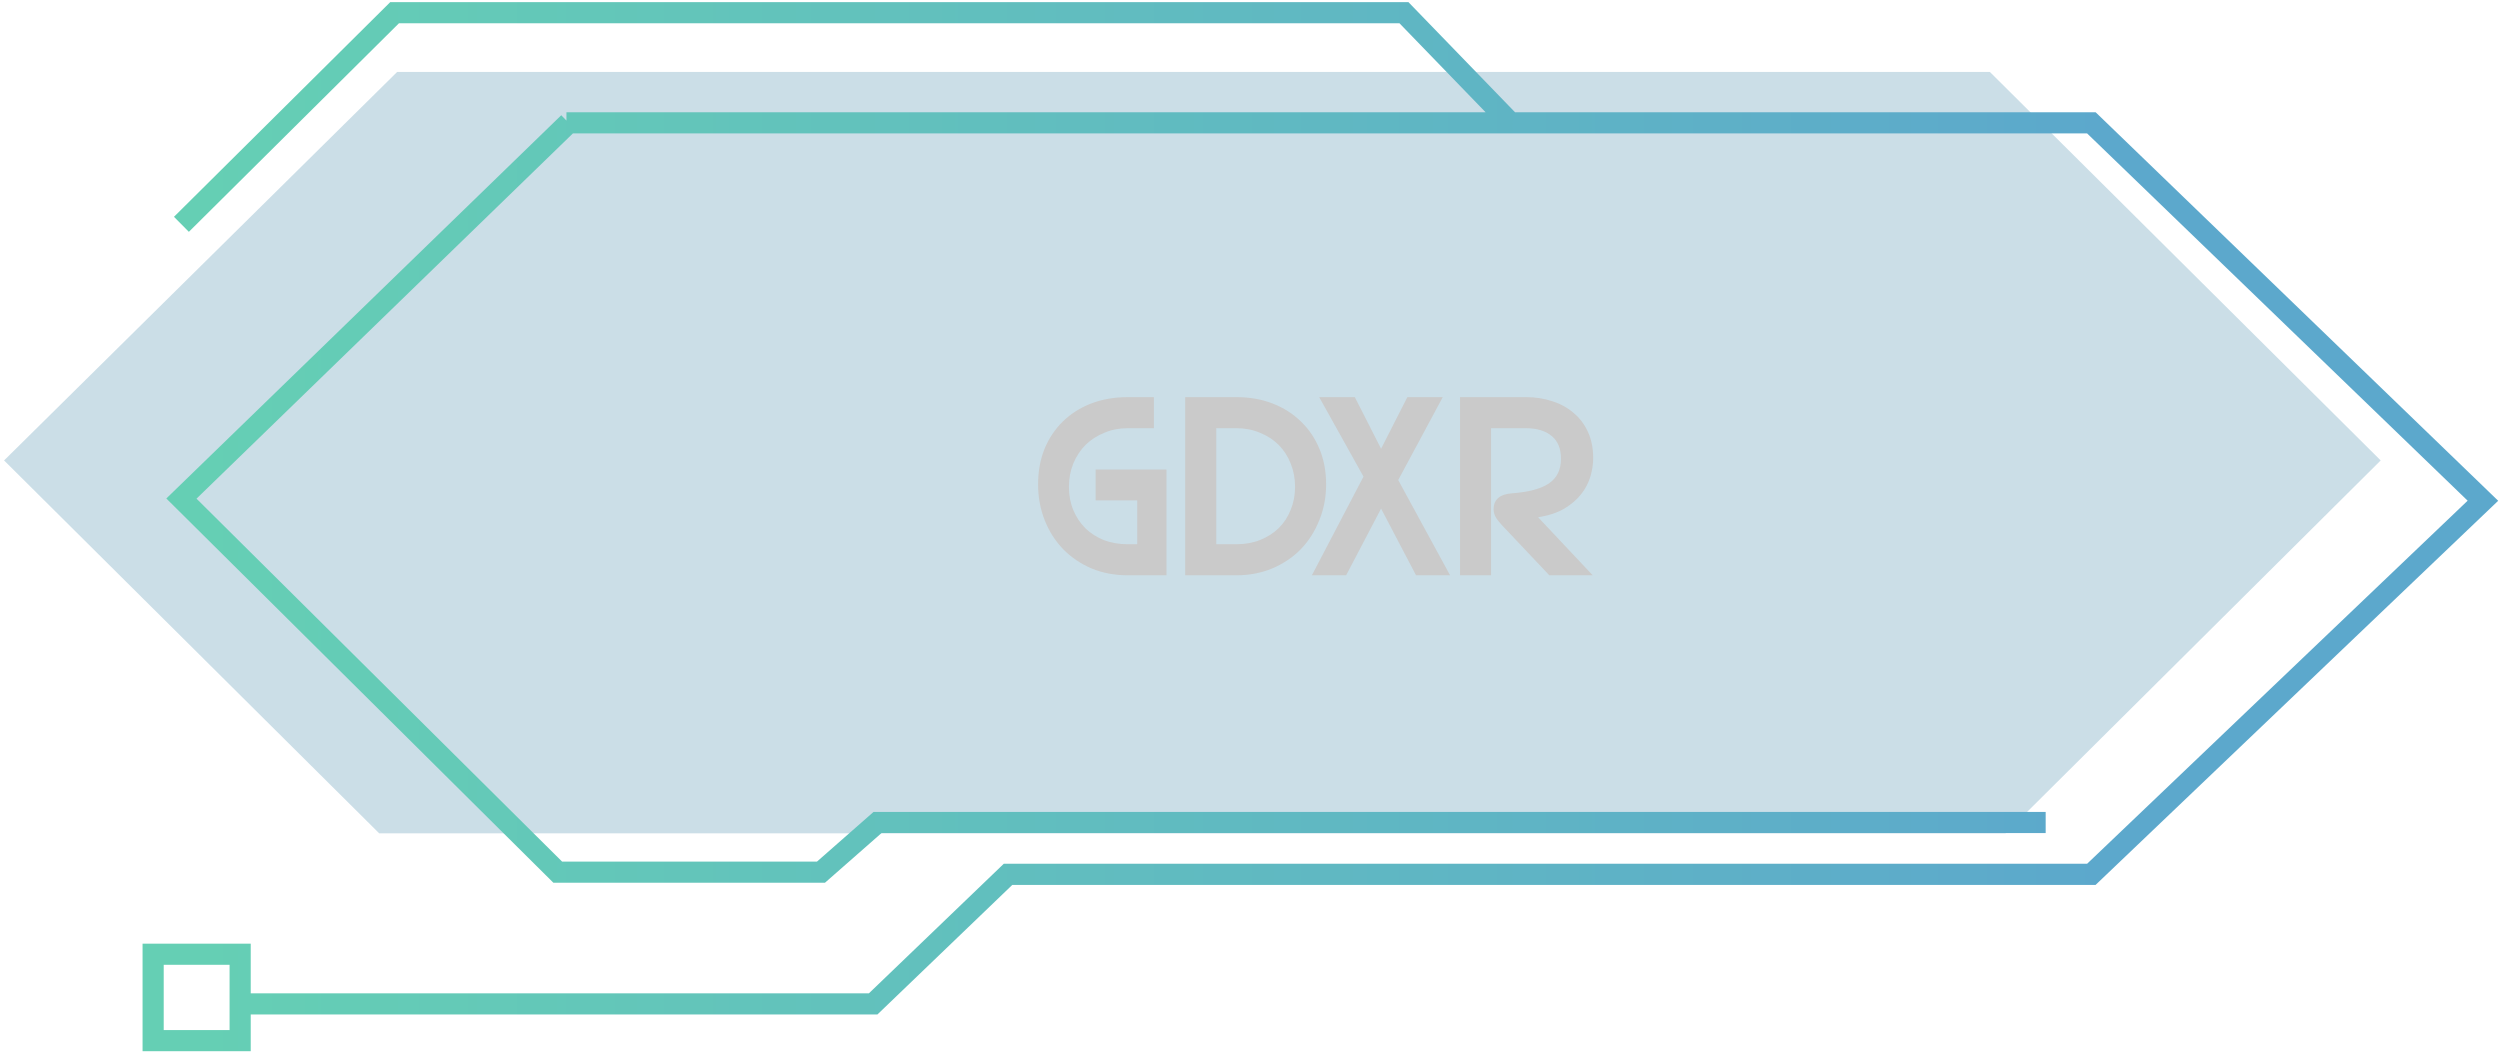
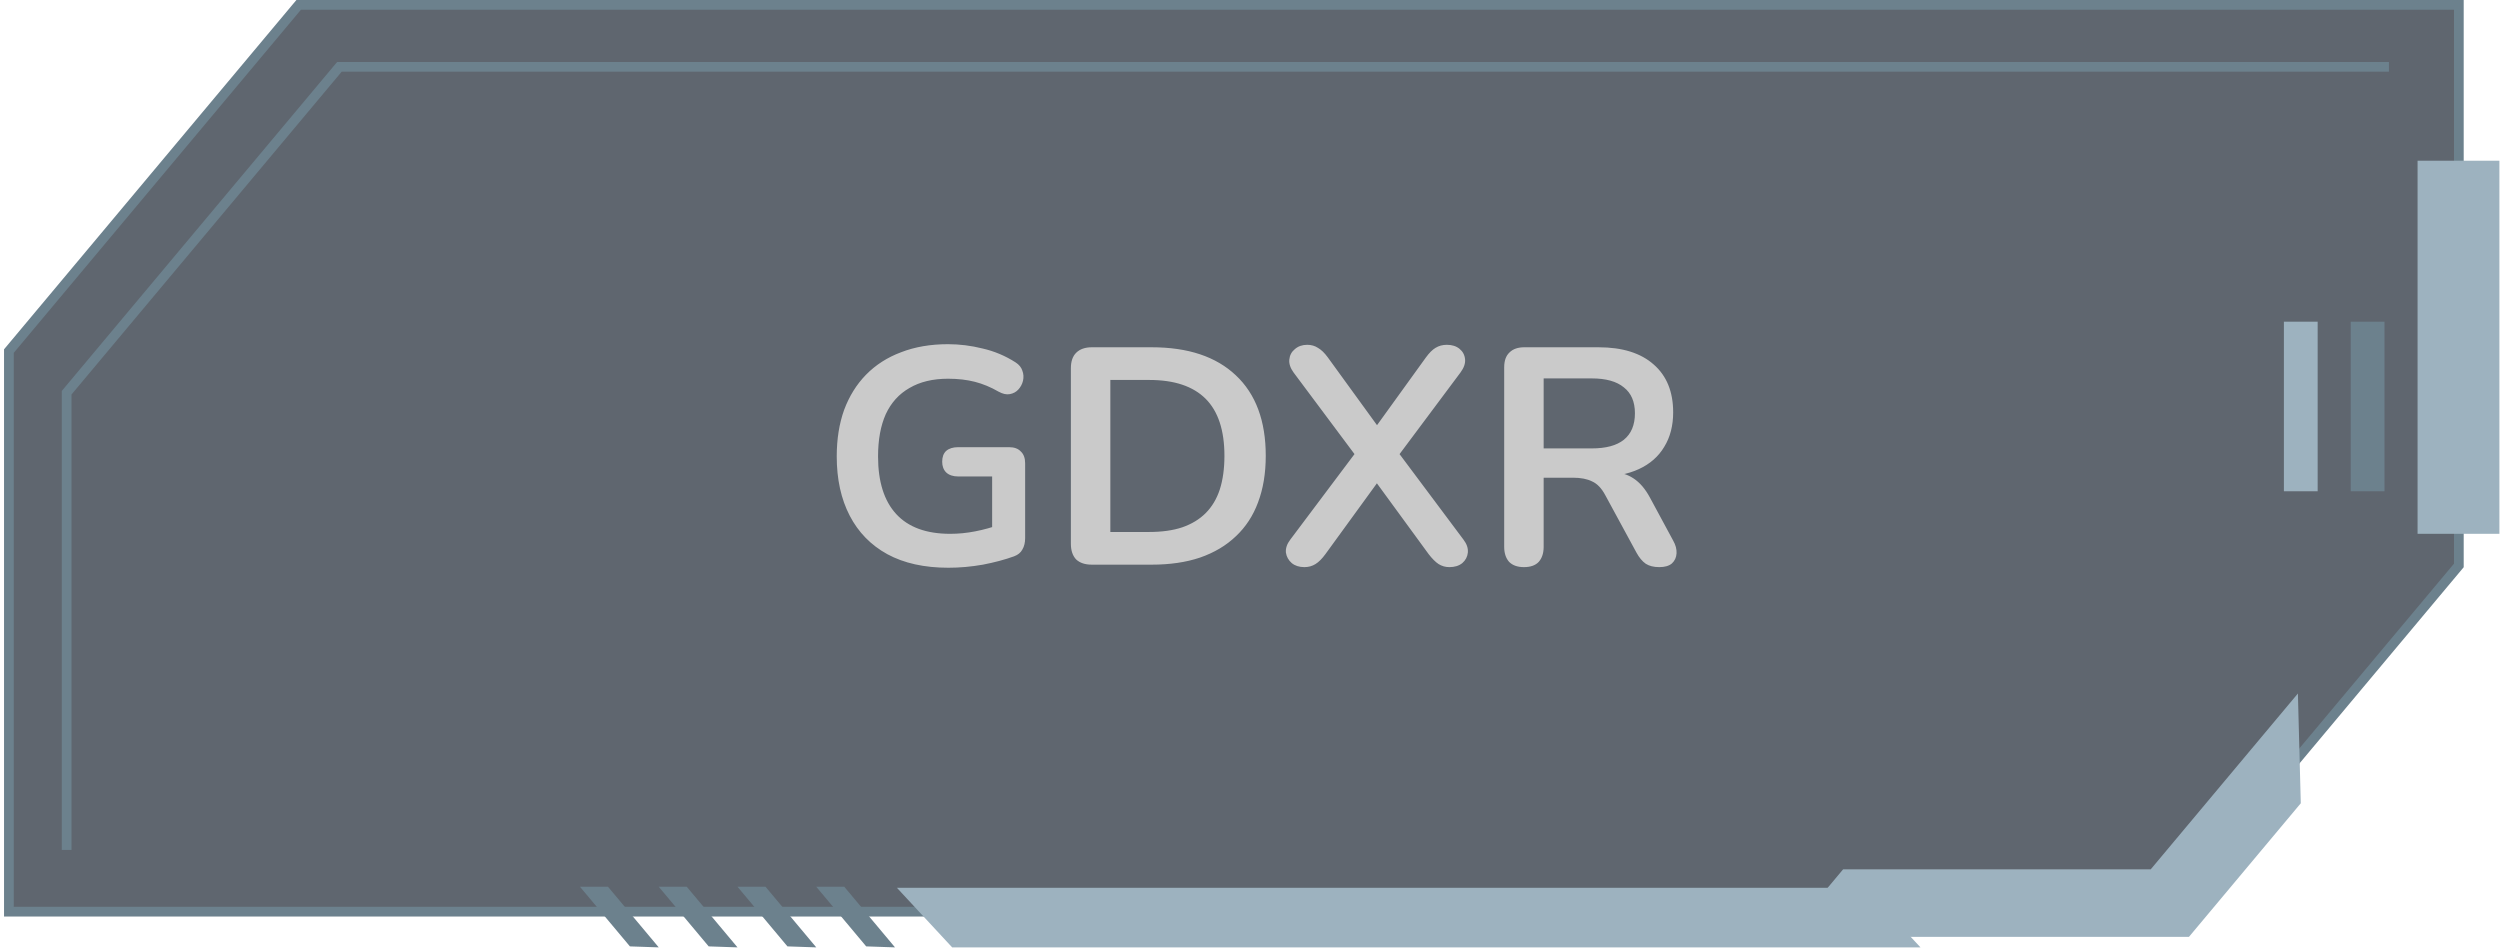
- <svg xmlns="http://www.w3.org/2000/svg" width="591" height="249" viewBox="0 0 591 249" fill="none">
-   <path d="M470.396 17H93.892L0.961 108.848L89.644 197H474.113L562.796 108.848L470.396 17Z" fill="#5190AE" fill-opacity="0.3" />
-   <path d="M133.909 29.036H494.397L586.961 118.374L494.397 206.691H238.301L206.418 237.321H56.772M56.772 237.321V225.58H36.202V246H56.772V237.321ZM483.597 194.439H207.446L194.076 206.181H131.852L42.887 117.863L134.423 29.036M357.093 29.036L331.894 3H93.283L42.887 53.029" stroke="url(#paint0_linear_818_2711)" stroke-width="5" />
-   <path d="M275.752 110.998V136H266.626C263.494 136 260.632 135.46 258.04 134.38C255.448 133.264 253.216 131.752 251.344 129.844C249.472 127.9 248.014 125.614 246.97 122.986C245.926 120.358 245.404 117.532 245.404 114.508C245.404 111.448 245.908 108.658 246.916 106.138C247.96 103.618 249.4 101.458 251.236 99.658C253.108 97.822 255.34 96.4 257.932 95.392C260.56 94.384 263.458 93.88 266.626 93.88H272.782V101.224H266.626C264.61 101.224 262.756 101.584 261.064 102.304C259.372 102.988 257.896 103.942 256.636 105.166C255.412 106.39 254.44 107.866 253.72 109.594C253.036 111.286 252.694 113.122 252.694 115.102C252.694 117.082 253.036 118.9 253.72 120.556C254.404 122.212 255.358 123.652 256.582 124.876C257.806 126.064 259.264 127 260.956 127.684C262.684 128.332 264.574 128.656 266.626 128.656H268.84V118.288H259.012V110.998H275.752ZM280.178 136V93.88H292.274C295.406 93.88 298.268 94.384 300.86 95.392C303.452 96.4 305.684 97.822 307.556 99.658C309.428 101.458 310.886 103.618 311.93 106.138C312.974 108.658 313.496 111.448 313.496 114.508C313.496 117.532 312.956 120.358 311.876 122.986C310.832 125.614 309.374 127.9 307.502 129.844C305.63 131.752 303.38 133.264 300.752 134.38C298.16 135.46 295.334 136 292.274 136H280.178ZM287.522 101.224V128.656H292.274C294.362 128.656 296.252 128.314 297.944 127.63C299.636 126.946 301.094 126.01 302.318 124.822C303.542 123.598 304.478 122.158 305.126 120.502C305.81 118.846 306.152 117.046 306.152 115.102C306.152 113.122 305.81 111.286 305.126 109.594C304.442 107.866 303.488 106.39 302.264 105.166C301.04 103.942 299.564 102.988 297.836 102.304C296.144 101.584 294.29 101.224 292.274 101.224H287.522ZM322.331 112.672L311.855 93.88H320.279L326.489 106.084L332.699 93.88H341.069L330.539 113.482L342.797 136H334.751L326.489 120.232L318.227 136H310.127L322.331 112.672ZM376.521 136H366.261L355.083 124.174C354.435 123.49 353.931 122.842 353.571 122.23C353.247 121.618 353.085 121.006 353.085 120.394C353.085 118.09 354.543 116.83 357.459 116.614C361.383 116.326 364.281 115.552 366.153 114.292C368.061 112.996 369.015 111.052 369.015 108.46C369.015 106.048 368.277 104.248 366.801 103.06C365.361 101.836 363.291 101.224 360.591 101.224H352.491V136H345.147V93.88H360.753C362.949 93.88 365.019 94.204 366.963 94.852C368.907 95.464 370.581 96.382 371.985 97.606C373.425 98.794 374.559 100.288 375.387 102.088C376.215 103.888 376.629 105.958 376.629 108.298C376.629 109.702 376.413 111.142 375.981 112.618C375.549 114.094 374.829 115.48 373.821 116.776C372.813 118.072 371.481 119.224 369.825 120.232C368.169 121.204 366.099 121.888 363.615 122.284L376.521 136Z" fill="#CACACA" />
-   <defs>
-     <linearGradient id="paint0_linear_818_2711" x1="46.931" y1="124.894" x2="498.744" y2="124.894" gradientUnits="userSpaceOnUse">
-       <stop stop-color="#65CFB4" />
-       <stop offset="1" stop-color="#5CA8CC" />
-     </linearGradient>
-   </defs>
+ <svg xmlns="http://www.w3.org/2000/svg" width="527" height="200" viewBox="0 0 527 200" fill="none">
+   <path d="M1.874 74.009V192.174H457.24L518.324 119.196V1.03H62.957L1.874 74.009Z" fill="#1C2633" fill-opacity="0.7" stroke="#6C818D" stroke-width="2.049" stroke-miterlimit="10" />
+   <path d="M503.587 14.088H71.548L14.049 82.784V179.162" stroke="#6C818D" stroke-width="2.049" stroke-miterlimit="10" />
+   <path d="M484.397 146.188L453.371 183.258H388.527L376.615 197.489H461.434L485.006 169.327L484.397 146.188Z" fill="#9DB2BF" />
+   <path d="M189.069 187.147H393.189L404.833 199.706H200.713L189.069 187.147Z" fill="#9DB2BF" />
+   <path d="M188.669 199.707L177.97 186.925H172.067L182.593 199.499L188.669 199.707Z" fill="#6C818D" />
+   <path d="M172.07 199.707L161.371 186.925H155.467L165.993 199.499L172.07 199.707Z" fill="#6C818D" />
+   <path d="M155.466 199.707L144.767 186.925H138.863L149.389 199.499L155.466 199.707Z" fill="#6C818D" />
+   <path d="M138.862 199.707L128.163 186.925H122.259L132.785 199.499L138.862 199.707Z" fill="#6C818D" />
+   <path d="M509.624 112.526H526.874V33.878H509.624V112.526Z" fill="#9DB2BF" />
+   <path d="M481.446 103.559H488.562V67.81H481.446V103.559Z" fill="#9DB2BF" />
+   <path d="M495.533 103.559H502.649V67.81H495.533V103.559Z" fill="#6C818D" />
+   <path d="M199.914 119.68C194.844 119.68 190.554 118.727 187.044 116.82C183.578 114.914 180.934 112.205 179.114 108.695C177.294 105.185 176.384 101.025 176.384 96.215C176.384 92.575 176.904 89.304 177.944 86.4C179.028 83.497 180.566 81.027 182.559 78.99C184.596 76.91 187.066 75.329 189.969 74.245C192.873 73.119 196.166 72.555 199.849 72.555C202.276 72.555 204.703 72.859 207.129 73.465C209.599 74.029 211.918 75.004 214.084 76.39C214.821 76.867 215.298 77.452 215.514 78.145C215.774 78.839 215.818 79.554 215.644 80.29C215.471 80.984 215.146 81.59 214.669 82.11C214.193 82.63 213.586 82.955 212.849 83.085C212.156 83.215 211.376 83.042 210.509 82.565C208.863 81.612 207.194 80.919 205.504 80.485C203.814 80.052 201.929 79.835 199.849 79.835C196.643 79.835 193.934 80.485 191.724 81.785C189.514 83.042 187.846 84.884 186.719 87.31C185.636 89.737 185.094 92.705 185.094 96.215C185.094 101.545 186.373 105.597 188.929 108.37C191.486 111.144 195.278 112.53 200.304 112.53C202.038 112.53 203.793 112.357 205.569 112.01C207.346 111.664 209.079 111.187 210.769 110.58L209.144 114.285V100.44H201.994C200.911 100.44 200.066 100.159 199.459 99.595C198.896 99.032 198.614 98.274 198.614 97.32C198.614 96.324 198.896 95.565 199.459 95.045C200.066 94.525 200.911 94.265 201.994 94.265H212.719C213.803 94.265 214.626 94.569 215.189 95.175C215.796 95.739 216.099 96.562 216.099 97.645V113.44C216.099 114.394 215.904 115.195 215.514 115.845C215.168 116.495 214.583 116.972 213.759 117.275C211.853 117.969 209.664 118.554 207.194 119.03C204.724 119.464 202.298 119.68 199.914 119.68ZM230.161 119.03C228.731 119.03 227.626 118.662 226.846 117.925C226.109 117.145 225.741 116.04 225.741 114.61V77.625C225.741 76.195 226.109 75.112 226.846 74.375C227.626 73.595 228.731 73.205 230.161 73.205H242.771C250.441 73.205 256.356 75.177 260.516 79.12C264.719 83.064 266.821 88.719 266.821 96.085C266.821 99.769 266.279 103.04 265.196 105.9C264.156 108.717 262.596 111.1 260.516 113.05C258.479 115 255.966 116.495 252.976 117.535C250.029 118.532 246.627 119.03 242.771 119.03H230.161ZM234.061 112.14H242.251C244.937 112.14 247.256 111.815 249.206 111.165C251.199 110.472 252.846 109.475 254.146 108.175C255.489 106.832 256.486 105.164 257.136 103.17C257.786 101.134 258.111 98.772 258.111 96.085C258.111 90.712 256.789 86.704 254.146 84.06C251.502 81.417 247.537 80.095 242.251 80.095H234.061V112.14ZM274.971 119.55C273.888 119.55 273 119.269 272.306 118.705C271.613 118.099 271.201 117.362 271.071 116.495C270.985 115.585 271.288 114.675 271.981 113.765L286.866 93.94V97.515L272.696 78.535C272.003 77.582 271.7 76.672 271.786 75.805C271.873 74.895 272.263 74.159 272.956 73.595C273.65 72.989 274.516 72.685 275.556 72.685C276.423 72.685 277.181 72.902 277.831 73.335C278.525 73.725 279.218 74.397 279.911 75.35L291.611 91.47H288.946L300.581 75.35C301.275 74.397 301.946 73.725 302.596 73.335C303.29 72.902 304.091 72.685 305.001 72.685C306.085 72.685 306.973 72.967 307.666 73.53C308.36 74.094 308.75 74.83 308.836 75.74C308.923 76.607 308.598 77.539 307.861 78.535L293.691 97.515V93.94L308.511 113.765C309.205 114.675 309.508 115.585 309.421 116.495C309.335 117.362 308.945 118.099 308.251 118.705C307.558 119.269 306.648 119.55 305.521 119.55C304.698 119.55 303.94 119.334 303.246 118.9C302.596 118.467 301.903 117.774 301.166 116.82L288.816 99.92H291.676L279.391 116.82C278.698 117.774 278.005 118.467 277.311 118.9C276.618 119.334 275.838 119.55 274.971 119.55ZM321.243 119.55C319.9 119.55 318.86 119.182 318.123 118.445C317.43 117.665 317.083 116.604 317.083 115.26V77.43C317.083 76.044 317.452 75.004 318.188 74.31C318.925 73.574 319.965 73.205 321.308 73.205H336.973C342 73.205 345.878 74.419 348.608 76.845C351.338 79.229 352.703 82.587 352.703 86.92C352.703 89.737 352.075 92.164 350.818 94.2C349.605 96.237 347.828 97.797 345.488 98.88C343.148 99.964 340.31 100.505 336.973 100.505L337.558 99.53H339.703C341.48 99.53 343.018 99.964 344.318 100.83C345.662 101.697 346.832 103.062 347.828 104.925L352.703 113.96C353.223 114.87 353.462 115.759 353.418 116.625C353.375 117.492 353.05 118.207 352.443 118.77C351.837 119.29 350.948 119.55 349.778 119.55C348.608 119.55 347.655 119.312 346.918 118.835C346.182 118.315 345.532 117.535 344.968 116.495L338.403 104.405C337.623 102.932 336.692 101.957 335.608 101.48C334.568 100.96 333.225 100.7 331.578 100.7H325.403V115.26C325.403 116.604 325.057 117.665 324.363 118.445C323.67 119.182 322.63 119.55 321.243 119.55ZM325.403 94.525H335.543C338.533 94.525 340.787 93.919 342.303 92.705C343.863 91.449 344.643 89.585 344.643 87.115C344.643 84.689 343.863 82.869 342.303 81.655C340.787 80.399 338.533 79.77 335.543 79.77H325.403V94.525Z" fill="#CACACA" />
</svg>
